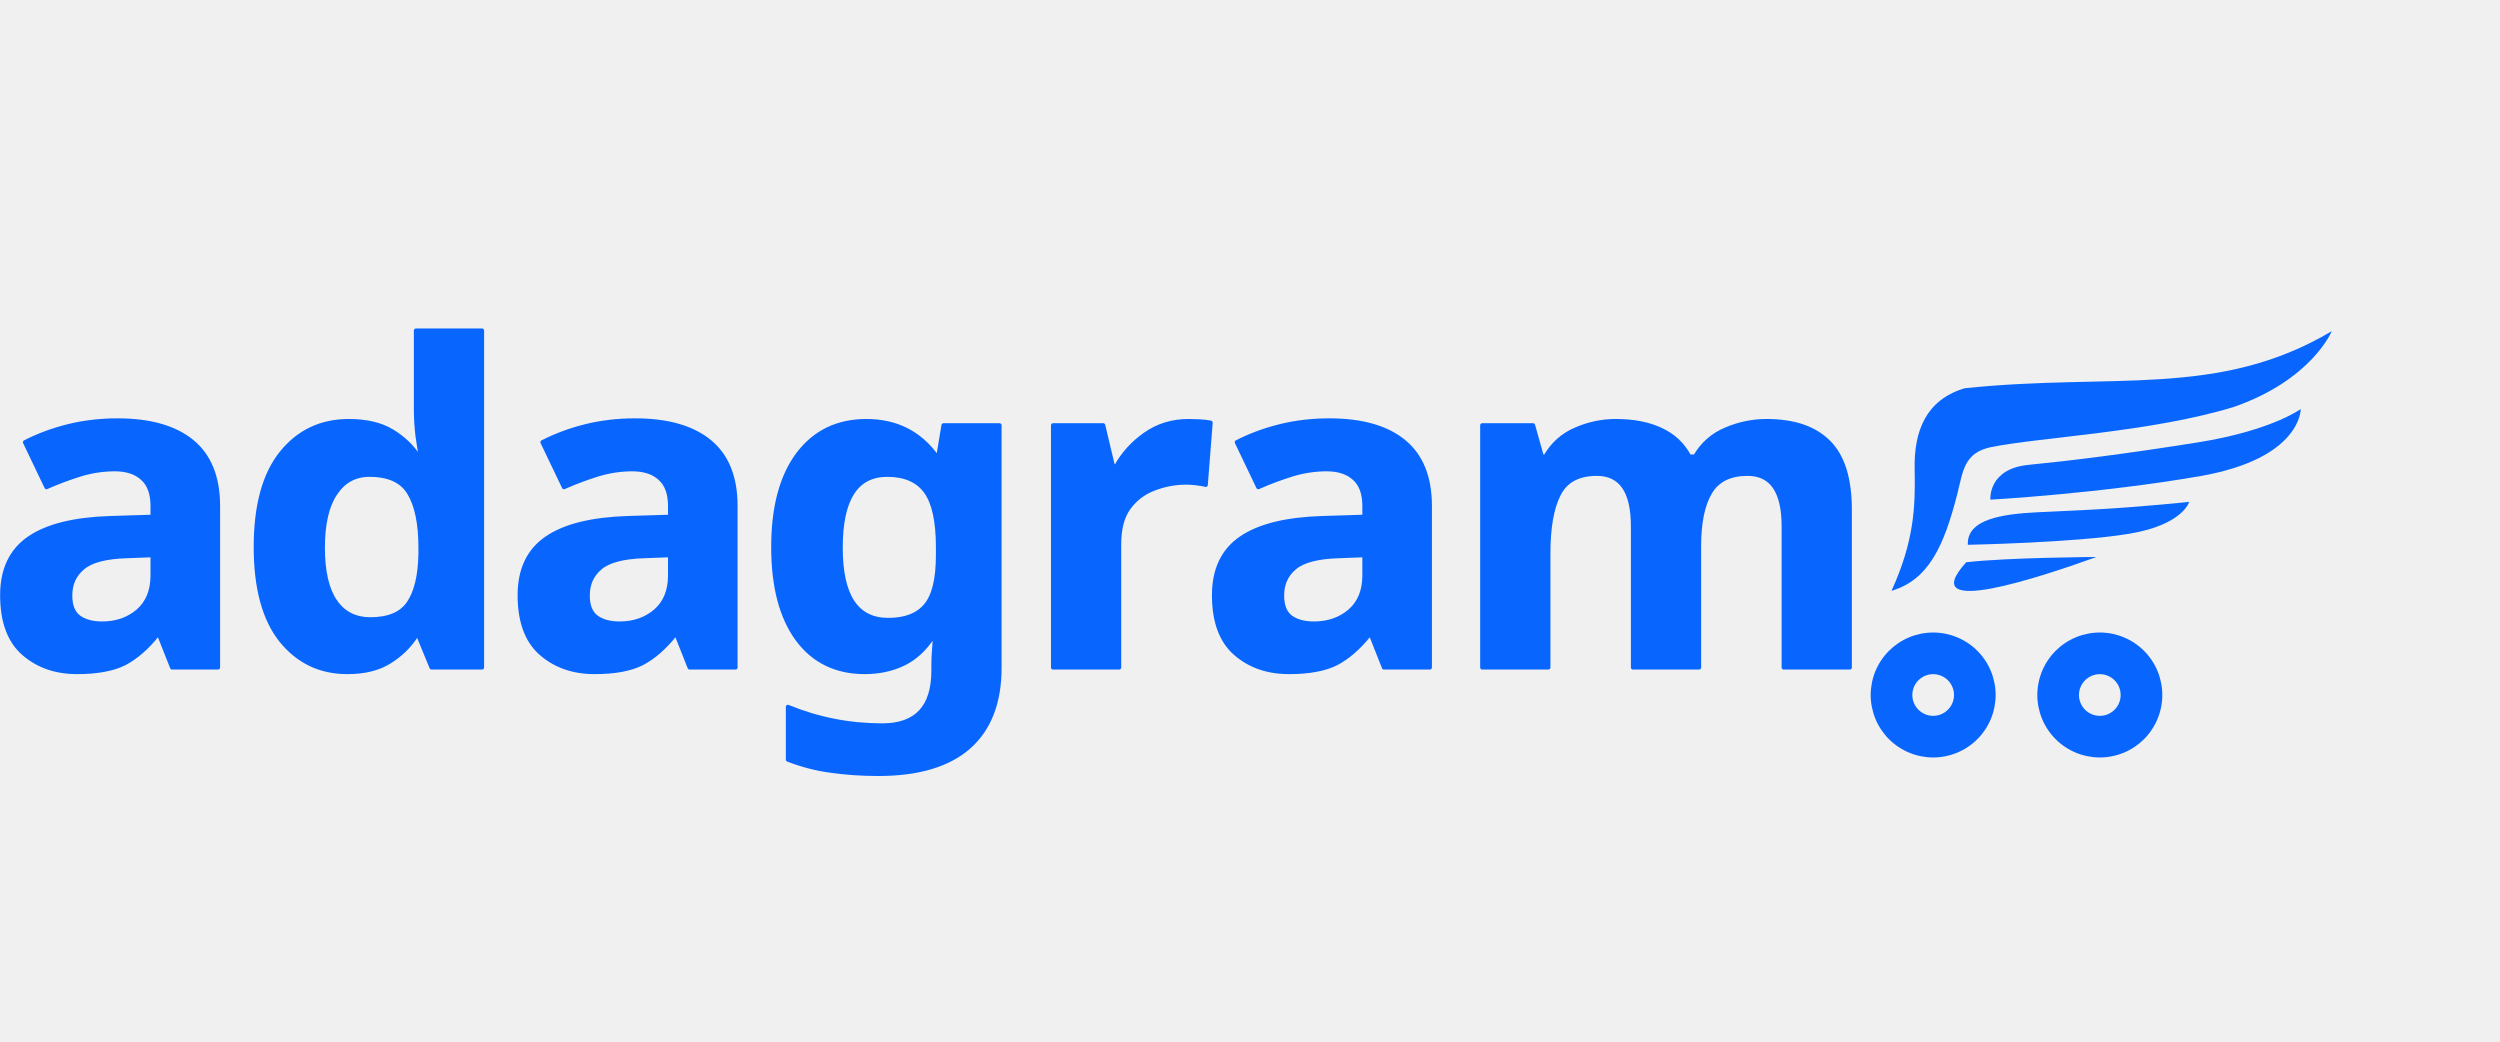
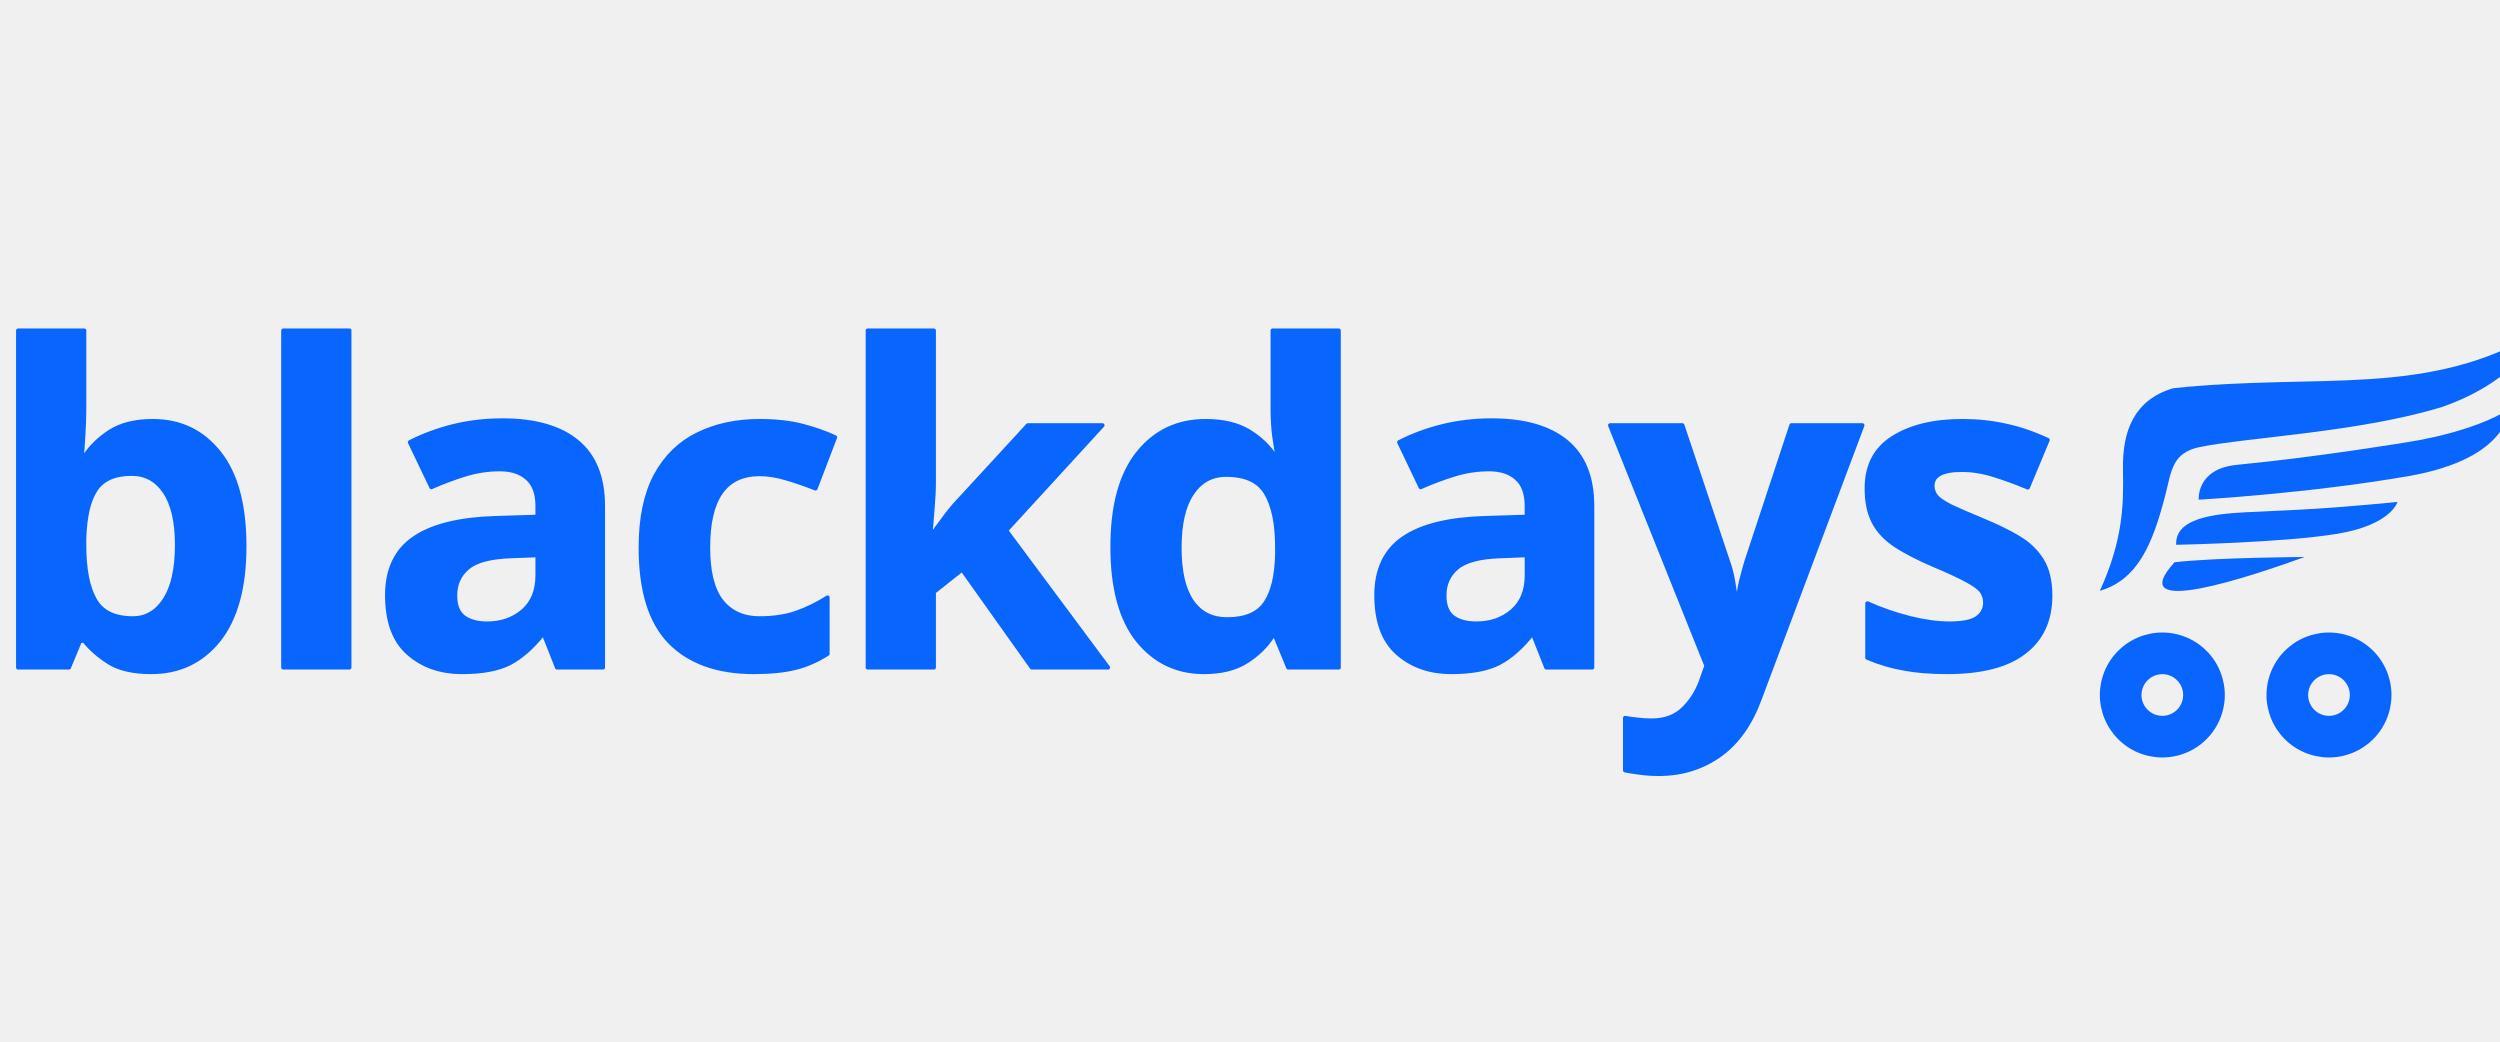
<svg xmlns="http://www.w3.org/2000/svg" width="120" height="50" viewBox="0 0 120 50" version="1.1" id="SVGRoot">
  <defs id="defs132">
    <rect x="11.236" y="7.285" width="69.721" height="10.07" id="rect3" />
    <rect x="12.943" y="23.094" width="88.414" height="18.186" id="rect1" />
    <rect x="-1.478" y="42.333" width="127.885" height="23.822" id="rect3454" />
    <clipPath id="b983e3c625">
      <path d="m 142,147.301 h 115 v 72.75 H 142 Z m 0,0" clip-rule="nonzero" id="path1144" />
    </clipPath>
    <clipPath id="0e8c13dd3a">
      <path d="m 70.262,116.359 h 89.156 v 70.5 H 70.262 Z m 0,0" clip-rule="nonzero" id="path1147" />
    </clipPath>
    <clipPath id="b983e3c625-3">
      <path d="m 142,147.301 h 115 v 72.75 H 142 Z m 0,0" clip-rule="nonzero" id="path1144-6" />
    </clipPath>
    <clipPath id="0e8c13dd3a-7">
      <path d="m 70.262,116.359 h 89.156 v 70.5 H 70.262 Z m 0,0" clip-rule="nonzero" id="path1147-5" />
    </clipPath>
    <clipPath id="b983e3c625-3-1">
      <path d="m 142,147.301 h 115 v 72.75 H 142 Z m 0,0" clip-rule="nonzero" id="path1144-6-2" />
    </clipPath>
  </defs>
  <g id="layer1" style="display:inline">
    <text xml:space="preserve" style="font-style:normal;font-variant:normal;font-weight:normal;font-stretch:normal;font-size:19.795px;line-height:0;font-family:Manrope;-inkscape-font-specification:Manrope;letter-spacing:-0.742px;fill:#0866ff;fill-opacity:1;stroke:none;stroke-width:0.2;stroke-linecap:round;stroke-linejoin:round;stroke-miterlimit:4;stroke-dasharray:none;stroke-opacity:1;paint-order:stroke markers fill" x="-0.787" y="32.039" id="text2">
-       <tspan id="tspan2" x="-0.787" y="32.039" style="font-style:normal;font-variant:normal;font-weight:600;font-stretch:normal;font-size:21.277px;font-family:'IBM Plex Sans';-inkscape-font-specification:'IBM Plex Sans Semi-Bold';word-spacing:0px;fill:#0866ff;fill-opacity:1;stroke:#0866ff;stroke-width:0.2;stroke-linecap:round;stroke-linejoin:round;stroke-miterlimit:4;stroke-dasharray:none;stroke-opacity:1;paint-order:stroke markers fill">adagram</tspan>
+       <tspan id="tspan2" x="-0.787" y="32.039" style="font-style:normal;font-variant:normal;font-weight:600;font-stretch:normal;font-size:21.277px;font-family:'IBM Plex Sans';-inkscape-font-specification:'IBM Plex Sans Semi-Bold';word-spacing:0px;fill:#0866ff;fill-opacity:1;stroke:#0866ff;stroke-width:0.2;stroke-linecap:round;stroke-linejoin:round;stroke-miterlimit:4;stroke-dasharray:none;stroke-opacity:1;paint-order:stroke markers fill">blackdays</tspan>
    </text>
-     <path fill="#ffffff" d="m 92.792,30.36 c -0.098,0 -0.196,0.005 -0.294,0.015 -0.098,0.01 -0.195,0.024 -0.291,0.044 -0.096,0.019 -0.192,0.043 -0.286,0.071 -0.093,0.028 -0.186,0.062 -0.277,0.099 -0.091,0.037 -0.179,0.08 -0.266,0.126 -0.087,0.046 -0.17,0.096 -0.252,0.151 -0.082,0.055 -0.161,0.113 -0.237,0.175 -0.075,0.062 -0.148,0.128 -0.218,0.198 -0.07,0.069 -0.136,0.142 -0.198,0.218 -0.062,0.076 -0.121,0.154 -0.175,0.236 -0.055,0.082 -0.105,0.166 -0.151,0.252 -0.046,0.087 -0.089,0.175 -0.126,0.266 -0.037,0.091 -0.071,0.184 -0.099,0.278 -0.028,0.094 -0.053,0.189 -0.071,0.285 -0.019,0.096 -0.034,0.193 -0.044,0.291 -0.01,0.098 -0.015,0.196 -0.015,0.294 0,0.098 0.005,0.196 0.015,0.294 0.01,0.098 0.024,0.195 0.044,0.291 0.019,0.096 0.043,0.192 0.071,0.286 0.028,0.094 0.062,0.186 0.099,0.277 0.037,0.091 0.08,0.179 0.126,0.266 0.046,0.087 0.096,0.17 0.151,0.252 0.055,0.082 0.113,0.161 0.175,0.237 0.062,0.076 0.128,0.148 0.198,0.218 0.069,0.07 0.142,0.136 0.218,0.198 0.076,0.062 0.155,0.121 0.237,0.175 0.082,0.055 0.166,0.105 0.252,0.151 0.087,0.046 0.175,0.089 0.266,0.126 0.091,0.037 0.184,0.071 0.277,0.099 0.094,0.028 0.19,0.053 0.286,0.071 0.096,0.019 0.193,0.034 0.291,0.044 0.098,0.01 0.196,0.015 0.294,0.015 0.098,0 0.197,-0.005 0.294,-0.015 0.098,-0.01 0.195,-0.024 0.291,-0.044 0.096,-0.019 0.192,-0.043 0.285,-0.071 0.094,-0.028 0.187,-0.062 0.278,-0.099 0.091,-0.037 0.179,-0.08 0.266,-0.126 0.087,-0.046 0.17,-0.096 0.252,-0.151 0.082,-0.055 0.161,-0.113 0.236,-0.175 0.076,-0.062 0.149,-0.128 0.218,-0.198 0.07,-0.069 0.136,-0.142 0.198,-0.218 0.062,-0.076 0.121,-0.155 0.175,-0.237 0.055,-0.082 0.105,-0.166 0.151,-0.252 0.046,-0.087 0.089,-0.175 0.126,-0.266 0.037,-0.091 0.071,-0.184 0.099,-0.277 0.028,-0.094 0.053,-0.19 0.071,-0.286 0.019,-0.096 0.034,-0.193 0.044,-0.291 0.01,-0.098 0.015,-0.196 0.015,-0.294 0,-0.098 -0.005,-0.197 -0.015,-0.294 -0.01,-0.098 -0.024,-0.195 -0.044,-0.291 -0.019,-0.096 -0.043,-0.192 -0.071,-0.285 -0.028,-0.094 -0.062,-0.187 -0.099,-0.278 -0.037,-0.091 -0.08,-0.179 -0.126,-0.266 -0.046,-0.087 -0.096,-0.17 -0.151,-0.252 -0.055,-0.082 -0.113,-0.161 -0.175,-0.236 -0.062,-0.076 -0.128,-0.149 -0.198,-0.218 -0.069,-0.07 -0.142,-0.136 -0.218,-0.198 -0.075,-0.062 -0.154,-0.121 -0.236,-0.175 -0.082,-0.055 -0.166,-0.105 -0.252,-0.151 -0.087,-0.046 -0.175,-0.089 -0.266,-0.126 -0.091,-0.037 -0.184,-0.071 -0.278,-0.099 -0.093,-0.028 -0.189,-0.053 -0.285,-0.071 -0.096,-0.019 -0.193,-0.034 -0.291,-0.044 -0.098,-0.01 -0.196,-0.015 -0.294,-0.015 z m 0,4 c -0.065,0 -0.13,-0.006 -0.195,-0.019 -0.064,-0.012 -0.127,-0.032 -0.188,-0.057 -0.06,-0.025 -0.118,-0.056 -0.172,-0.092 -0.055,-0.037 -0.105,-0.078 -0.152,-0.125 -0.046,-0.046 -0.088,-0.097 -0.125,-0.152 -0.036,-0.054 -0.067,-0.112 -0.092,-0.172 -0.025,-0.061 -0.044,-0.123 -0.057,-0.188 -0.013,-0.064 -0.019,-0.13 -0.019,-0.195 0,-0.066 0.007,-0.131 0.019,-0.195 0.013,-0.064 0.032,-0.127 0.057,-0.188 0.025,-0.06 0.056,-0.118 0.092,-0.172 0.037,-0.055 0.078,-0.105 0.125,-0.152 0.046,-0.046 0.097,-0.088 0.152,-0.125 0.054,-0.036 0.112,-0.067 0.172,-0.092 0.061,-0.025 0.123,-0.044 0.188,-0.057 0.064,-0.013 0.13,-0.019 0.195,-0.019 0.066,0 0.131,0.006 0.195,0.019 0.064,0.012 0.127,0.032 0.188,0.057 0.06,0.025 0.118,0.056 0.172,0.092 0.055,0.037 0.105,0.078 0.152,0.125 0.046,0.046 0.088,0.097 0.125,0.152 0.036,0.054 0.067,0.112 0.092,0.172 0.025,0.061 0.044,0.123 0.057,0.188 0.013,0.064 0.019,0.13 0.019,0.195 0,0.065 -0.007,0.13 -0.019,0.195 -0.013,0.064 -0.032,0.127 -0.057,0.188 -0.025,0.06 -0.056,0.118 -0.092,0.172 -0.037,0.055 -0.078,0.105 -0.125,0.152 -0.046,0.046 -0.097,0.088 -0.152,0.125 -0.054,0.036 -0.112,0.067 -0.172,0.092 -0.061,0.025 -0.123,0.044 -0.188,0.057 -0.064,0.013 -0.13,0.019 -0.195,0.019 z m 0,0" fill-opacity="1" fill-rule="nonzero" id="path1160" style="display:inline;fill:#0866ff;fill-opacity:1;stroke-width:0.177" />
-     <path fill="#ffffff" d="m 100.791,30.36 c -0.098,0 -0.196,0.005 -0.294,0.015 -0.098,0.01 -0.195,0.024 -0.291,0.044 -0.096,0.019 -0.192,0.043 -0.285,0.071 -0.094,0.028 -0.187,0.062 -0.278,0.099 -0.091,0.037 -0.179,0.08 -0.266,0.126 -0.087,0.046 -0.17,0.096 -0.252,0.151 -0.082,0.055 -0.161,0.113 -0.237,0.175 -0.075,0.062 -0.148,0.128 -0.218,0.198 -0.07,0.069 -0.136,0.142 -0.198,0.218 -0.062,0.076 -0.121,0.154 -0.175,0.236 -0.055,0.082 -0.105,0.166 -0.151,0.252 -0.046,0.087 -0.089,0.175 -0.126,0.266 -0.037,0.091 -0.071,0.184 -0.099,0.278 -0.028,0.094 -0.053,0.189 -0.071,0.285 -0.019,0.096 -0.034,0.193 -0.044,0.291 -0.01,0.098 -0.015,0.196 -0.015,0.294 0,0.098 0.005,0.196 0.015,0.294 0.01,0.098 0.024,0.195 0.044,0.291 0.019,0.096 0.043,0.192 0.071,0.286 0.028,0.094 0.062,0.186 0.099,0.277 0.037,0.091 0.08,0.179 0.126,0.266 0.046,0.087 0.096,0.17 0.151,0.252 0.055,0.082 0.113,0.161 0.175,0.237 0.062,0.076 0.128,0.148 0.198,0.218 0.069,0.07 0.142,0.136 0.218,0.198 0.076,0.062 0.155,0.121 0.237,0.175 0.082,0.055 0.166,0.105 0.252,0.151 0.087,0.046 0.175,0.089 0.266,0.126 0.091,0.037 0.184,0.071 0.278,0.099 0.093,0.028 0.189,0.053 0.285,0.071 0.096,0.019 0.193,0.034 0.291,0.044 0.098,0.01 0.196,0.015 0.294,0.015 0.098,0 0.197,-0.005 0.294,-0.015 0.098,-0.01 0.195,-0.024 0.291,-0.044 0.096,-0.019 0.192,-0.043 0.285,-0.071 0.094,-0.028 0.187,-0.062 0.278,-0.099 0.091,-0.037 0.179,-0.08 0.266,-0.126 0.087,-0.046 0.17,-0.096 0.252,-0.151 0.082,-0.055 0.161,-0.113 0.237,-0.175 0.075,-0.062 0.148,-0.128 0.218,-0.198 0.07,-0.069 0.136,-0.142 0.198,-0.218 0.062,-0.076 0.121,-0.155 0.175,-0.237 0.055,-0.082 0.105,-0.166 0.151,-0.252 0.046,-0.087 0.089,-0.175 0.126,-0.266 0.037,-0.091 0.071,-0.184 0.099,-0.277 0.028,-0.094 0.053,-0.19 0.071,-0.286 0.019,-0.096 0.034,-0.193 0.044,-0.291 0.01,-0.098 0.015,-0.196 0.015,-0.294 0,-0.098 -0.005,-0.197 -0.015,-0.294 -0.01,-0.098 -0.024,-0.195 -0.044,-0.291 -0.019,-0.096 -0.043,-0.192 -0.071,-0.285 -0.028,-0.094 -0.062,-0.187 -0.099,-0.278 -0.037,-0.091 -0.08,-0.179 -0.126,-0.266 -0.046,-0.087 -0.096,-0.17 -0.151,-0.252 -0.055,-0.082 -0.113,-0.161 -0.175,-0.236 -0.062,-0.076 -0.128,-0.149 -0.198,-0.218 -0.069,-0.07 -0.142,-0.136 -0.218,-0.198 -0.075,-0.062 -0.154,-0.121 -0.236,-0.175 -0.082,-0.055 -0.166,-0.105 -0.252,-0.151 -0.087,-0.046 -0.175,-0.089 -0.266,-0.126 -0.091,-0.037 -0.184,-0.071 -0.278,-0.099 -0.093,-0.028 -0.189,-0.053 -0.285,-0.071 -0.096,-0.019 -0.193,-0.034 -0.291,-0.044 -0.098,-0.01 -0.196,-0.015 -0.294,-0.015 z m 0,4 c -0.065,0 -0.13,-0.006 -0.195,-0.019 -0.064,-0.012 -0.127,-0.032 -0.188,-0.057 -0.06,-0.025 -0.118,-0.056 -0.172,-0.092 -0.055,-0.037 -0.105,-0.078 -0.152,-0.125 -0.046,-0.046 -0.088,-0.097 -0.125,-0.152 -0.036,-0.054 -0.067,-0.112 -0.092,-0.172 -0.025,-0.061 -0.044,-0.123 -0.057,-0.188 -0.013,-0.064 -0.019,-0.13 -0.019,-0.195 0,-0.066 0.006,-0.131 0.019,-0.195 0.013,-0.064 0.032,-0.127 0.057,-0.188 0.025,-0.06 0.056,-0.118 0.092,-0.172 0.037,-0.055 0.078,-0.105 0.125,-0.152 0.046,-0.046 0.097,-0.088 0.152,-0.125 0.054,-0.036 0.112,-0.067 0.172,-0.092 0.061,-0.025 0.123,-0.044 0.188,-0.057 0.064,-0.013 0.13,-0.019 0.195,-0.019 0.066,0 0.131,0.006 0.195,0.019 0.064,0.012 0.127,0.032 0.188,0.057 0.06,0.025 0.118,0.056 0.172,0.092 0.055,0.037 0.105,0.078 0.152,0.125 0.046,0.046 0.088,0.097 0.125,0.152 0.036,0.054 0.067,0.112 0.092,0.172 0.025,0.061 0.044,0.123 0.057,0.188 0.013,0.064 0.019,0.13 0.019,0.195 0,0.065 -0.006,0.13 -0.019,0.195 -0.013,0.064 -0.032,0.127 -0.057,0.188 -0.025,0.06 -0.056,0.118 -0.092,0.172 -0.037,0.055 -0.078,0.105 -0.125,0.152 -0.046,0.046 -0.097,0.088 -0.152,0.125 -0.054,0.036 -0.112,0.067 -0.172,0.092 -0.061,0.025 -0.123,0.044 -0.188,0.057 -0.064,0.013 -0.13,0.019 -0.195,0.019 z m 0,0" fill-opacity="1" fill-rule="nonzero" id="path1162" style="display:inline;fill:#0866ff;fill-opacity:1;stroke-width:0.177" />
-     <path style="display:inline;fill:#0866ff;fill-opacity:1;stroke:none;stroke-width:0.228;stroke-opacity:1" d="m 90.792,28.36 c 1.087,-2.39 1.149,-4.023 1.111,-5.832 -0.038,-1.863 0.555,-3.342 2.406,-3.893 7.111,-0.747 12.172,0.491 17.616,-2.738 0,0 -0.958,2.335 -4.7,3.636 -3.972,1.218 -9.338,1.455 -11.66,1.93 -1.296,0.276 -1.333,1.134 -1.618,2.26 -0.64,2.498 -1.373,4.108 -3.154,4.636" id="path33289-7" />
-     <path style="display:inline;fill:#0866ff;fill-opacity:1;stroke:none;stroke-width:0.262;stroke-opacity:1" d="m 94.377,26.988 c 1.992,-0.23 6.252,-0.253 6.252,-0.253 -2.532,0.911 -8.758,3.022 -6.252,0.253 z" id="path33287-0" />
-     <path style="display:inline;fill:#0866ff;fill-opacity:1;stroke:none;stroke-width:0.262;stroke-opacity:1" d="m 94.456,26.152 c -0.061,-1.233 1.655,-1.478 3.329,-1.563 1.001,-0.046 2.004,-0.092 2.565,-0.123 2.351,-0.123 4.731,-0.376 4.731,-0.376 0,0 -0.297,1.104 -2.891,1.532 -2.585,0.429 -7.733,0.528 -7.733,0.528 z" id="path33285-9" />
-     <path style="display:inline;fill:#0866ff;fill-opacity:1;stroke:none;stroke-width:0.262;stroke-opacity:1" d="m 95.539,23.984 c 0,0 -0.133,-1.479 1.829,-1.671 1.961,-0.192 4.617,-0.519 8.131,-1.079 3.515,-0.559 4.936,-1.6 4.936,-1.6 0,0 0.04,2.365 -4.802,3.215 -4.832,0.843 -10.093,1.135 -10.093,1.135 z" id="path1156-3" />
+     <path fill="#ffffff" d="m 103.792,30.36 c -0.098,0 -0.196,0.005 -0.294,0.015 -0.098,0.01 -0.195,0.024 -0.291,0.044 -0.096,0.019 -0.192,0.043 -0.286,0.071 -0.093,0.028 -0.186,0.062 -0.277,0.099 -0.091,0.037 -0.179,0.08 -0.266,0.126 -0.087,0.046 -0.17,0.096 -0.252,0.151 -0.082,0.055 -0.161,0.113 -0.237,0.175 -0.075,0.062 -0.148,0.128 -0.218,0.198 -0.07,0.069 -0.136,0.142 -0.198,0.218 -0.062,0.076 -0.121,0.154 -0.175,0.236 -0.055,0.082 -0.105,0.166 -0.151,0.252 -0.046,0.087 -0.089,0.175 -0.126,0.266 -0.037,0.091 -0.071,0.184 -0.099,0.278 -0.028,0.094 -0.053,0.189 -0.071,0.285 -0.019,0.096 -0.034,0.193 -0.044,0.291 -0.01,0.098 -0.015,0.196 -0.015,0.294 0,0.098 0.005,0.196 0.015,0.294 0.01,0.098 0.024,0.195 0.044,0.291 0.019,0.096 0.043,0.192 0.071,0.286 0.028,0.094 0.062,0.186 0.099,0.277 0.037,0.091 0.08,0.179 0.126,0.266 0.046,0.087 0.096,0.17 0.151,0.252 0.055,0.082 0.113,0.161 0.175,0.237 0.062,0.076 0.128,0.148 0.198,0.218 0.069,0.07 0.142,0.136 0.218,0.198 0.076,0.062 0.155,0.121 0.237,0.175 0.082,0.055 0.166,0.105 0.252,0.151 0.087,0.046 0.175,0.089 0.266,0.126 0.091,0.037 0.184,0.071 0.277,0.099 0.094,0.028 0.19,0.053 0.286,0.071 0.096,0.019 0.193,0.034 0.291,0.044 0.098,0.01 0.196,0.015 0.294,0.015 0.098,0 0.197,-0.005 0.294,-0.015 0.098,-0.01 0.195,-0.024 0.291,-0.044 0.096,-0.019 0.192,-0.043 0.285,-0.071 0.094,-0.028 0.187,-0.062 0.278,-0.099 0.091,-0.037 0.179,-0.08 0.266,-0.126 0.087,-0.046 0.17,-0.096 0.252,-0.151 0.082,-0.055 0.161,-0.113 0.236,-0.175 0.076,-0.062 0.149,-0.128 0.218,-0.198 0.07,-0.069 0.136,-0.142 0.198,-0.218 0.062,-0.076 0.121,-0.155 0.175,-0.237 0.055,-0.082 0.105,-0.166 0.151,-0.252 0.046,-0.087 0.089,-0.175 0.126,-0.266 0.037,-0.091 0.071,-0.184 0.099,-0.277 0.028,-0.094 0.053,-0.19 0.071,-0.286 0.019,-0.096 0.034,-0.193 0.044,-0.291 0.01,-0.098 0.015,-0.196 0.015,-0.294 0,-0.098 -0.005,-0.197 -0.015,-0.294 -0.01,-0.098 -0.024,-0.195 -0.044,-0.291 -0.019,-0.096 -0.043,-0.192 -0.071,-0.285 -0.028,-0.094 -0.062,-0.187 -0.099,-0.278 -0.037,-0.091 -0.08,-0.179 -0.126,-0.266 -0.046,-0.087 -0.096,-0.17 -0.151,-0.252 -0.055,-0.082 -0.113,-0.161 -0.175,-0.236 -0.062,-0.076 -0.128,-0.149 -0.198,-0.218 -0.069,-0.07 -0.142,-0.136 -0.218,-0.198 -0.075,-0.062 -0.154,-0.121 -0.236,-0.175 -0.082,-0.055 -0.166,-0.105 -0.252,-0.151 -0.087,-0.046 -0.175,-0.089 -0.266,-0.126 -0.091,-0.037 -0.184,-0.071 -0.278,-0.099 -0.093,-0.028 -0.189,-0.053 -0.285,-0.071 -0.096,-0.019 -0.193,-0.034 -0.291,-0.044 -0.098,-0.01 -0.196,-0.015 -0.294,-0.015 z m 0,4 c -0.065,0 -0.13,-0.006 -0.195,-0.019 -0.064,-0.012 -0.127,-0.032 -0.188,-0.057 -0.06,-0.025 -0.118,-0.056 -0.172,-0.092 -0.055,-0.037 -0.105,-0.078 -0.152,-0.125 -0.046,-0.046 -0.088,-0.097 -0.125,-0.152 -0.036,-0.054 -0.067,-0.112 -0.092,-0.172 -0.025,-0.061 -0.044,-0.123 -0.057,-0.188 -0.013,-0.064 -0.019,-0.13 -0.019,-0.195 0,-0.066 0.007,-0.131 0.019,-0.195 0.013,-0.064 0.032,-0.127 0.057,-0.188 0.025,-0.06 0.056,-0.118 0.092,-0.172 0.037,-0.055 0.078,-0.105 0.125,-0.152 0.046,-0.046 0.097,-0.088 0.152,-0.125 0.054,-0.036 0.112,-0.067 0.172,-0.092 0.061,-0.025 0.123,-0.044 0.188,-0.057 0.064,-0.013 0.13,-0.019 0.195,-0.019 0.066,0 0.131,0.006 0.195,0.019 0.064,0.012 0.127,0.032 0.188,0.057 0.06,0.025 0.118,0.056 0.172,0.092 0.055,0.037 0.105,0.078 0.152,0.125 0.046,0.046 0.088,0.097 0.125,0.152 0.036,0.054 0.067,0.112 0.092,0.172 0.025,0.061 0.044,0.123 0.057,0.188 0.013,0.064 0.019,0.13 0.019,0.195 0,0.065 -0.007,0.13 -0.019,0.195 -0.013,0.064 -0.032,0.127 -0.057,0.188 -0.025,0.06 -0.056,0.118 -0.092,0.172 -0.037,0.055 -0.078,0.105 -0.125,0.152 -0.046,0.046 -0.097,0.088 -0.152,0.125 -0.054,0.036 -0.112,0.067 -0.172,0.092 -0.061,0.025 -0.123,0.044 -0.188,0.057 -0.064,0.013 -0.13,0.019 -0.195,0.019 z m 0,0" fill-opacity="1" fill-rule="nonzero" id="path1160" style="display:inline;fill:#0866ff;fill-opacity:1;stroke-width:0.177" />
+     <path fill="#ffffff" d="m 111.791,30.36 c -0.098,0 -0.196,0.005 -0.294,0.015 -0.098,0.01 -0.195,0.024 -0.291,0.044 -0.096,0.019 -0.192,0.043 -0.285,0.071 -0.094,0.028 -0.187,0.062 -0.278,0.099 -0.091,0.037 -0.179,0.08 -0.266,0.126 -0.087,0.046 -0.17,0.096 -0.252,0.151 -0.082,0.055 -0.161,0.113 -0.237,0.175 -0.075,0.062 -0.148,0.128 -0.218,0.198 -0.07,0.069 -0.136,0.142 -0.198,0.218 -0.062,0.076 -0.121,0.154 -0.175,0.236 -0.055,0.082 -0.105,0.166 -0.151,0.252 -0.046,0.087 -0.089,0.175 -0.126,0.266 -0.037,0.091 -0.071,0.184 -0.099,0.278 -0.028,0.094 -0.053,0.189 -0.071,0.285 -0.019,0.096 -0.034,0.193 -0.044,0.291 -0.01,0.098 -0.015,0.196 -0.015,0.294 0,0.098 0.005,0.196 0.015,0.294 0.01,0.098 0.024,0.195 0.044,0.291 0.019,0.096 0.043,0.192 0.071,0.286 0.028,0.094 0.062,0.186 0.099,0.277 0.037,0.091 0.08,0.179 0.126,0.266 0.046,0.087 0.096,0.17 0.151,0.252 0.055,0.082 0.113,0.161 0.175,0.237 0.062,0.076 0.128,0.148 0.198,0.218 0.069,0.07 0.142,0.136 0.218,0.198 0.076,0.062 0.155,0.121 0.237,0.175 0.082,0.055 0.166,0.105 0.252,0.151 0.087,0.046 0.175,0.089 0.266,0.126 0.091,0.037 0.184,0.071 0.278,0.099 0.093,0.028 0.189,0.053 0.285,0.071 0.096,0.019 0.193,0.034 0.291,0.044 0.098,0.01 0.196,0.015 0.294,0.015 0.098,0 0.197,-0.005 0.294,-0.015 0.098,-0.01 0.195,-0.024 0.291,-0.044 0.096,-0.019 0.192,-0.043 0.285,-0.071 0.094,-0.028 0.187,-0.062 0.278,-0.099 0.091,-0.037 0.179,-0.08 0.266,-0.126 0.087,-0.046 0.17,-0.096 0.252,-0.151 0.082,-0.055 0.161,-0.113 0.237,-0.175 0.075,-0.062 0.148,-0.128 0.218,-0.198 0.07,-0.069 0.136,-0.142 0.198,-0.218 0.062,-0.076 0.121,-0.155 0.175,-0.237 0.055,-0.082 0.105,-0.166 0.151,-0.252 0.046,-0.087 0.089,-0.175 0.126,-0.266 0.037,-0.091 0.071,-0.184 0.099,-0.277 0.028,-0.094 0.053,-0.19 0.071,-0.286 0.019,-0.096 0.034,-0.193 0.044,-0.291 0.01,-0.098 0.015,-0.196 0.015,-0.294 0,-0.098 -0.005,-0.197 -0.015,-0.294 -0.01,-0.098 -0.024,-0.195 -0.044,-0.291 -0.019,-0.096 -0.043,-0.192 -0.071,-0.285 -0.028,-0.094 -0.062,-0.187 -0.099,-0.278 -0.037,-0.091 -0.08,-0.179 -0.126,-0.266 -0.046,-0.087 -0.096,-0.17 -0.151,-0.252 -0.055,-0.082 -0.113,-0.161 -0.175,-0.236 -0.062,-0.076 -0.128,-0.149 -0.198,-0.218 -0.069,-0.07 -0.142,-0.136 -0.218,-0.198 -0.075,-0.062 -0.154,-0.121 -0.236,-0.175 -0.082,-0.055 -0.166,-0.105 -0.252,-0.151 -0.087,-0.046 -0.175,-0.089 -0.266,-0.126 -0.091,-0.037 -0.184,-0.071 -0.278,-0.099 -0.093,-0.028 -0.189,-0.053 -0.285,-0.071 -0.096,-0.019 -0.193,-0.034 -0.291,-0.044 -0.098,-0.01 -0.196,-0.015 -0.294,-0.015 z m 0,4 c -0.065,0 -0.13,-0.006 -0.195,-0.019 -0.064,-0.012 -0.127,-0.032 -0.188,-0.057 -0.06,-0.025 -0.118,-0.056 -0.172,-0.092 -0.055,-0.037 -0.105,-0.078 -0.152,-0.125 -0.046,-0.046 -0.088,-0.097 -0.125,-0.152 -0.036,-0.054 -0.067,-0.112 -0.092,-0.172 -0.025,-0.061 -0.044,-0.123 -0.057,-0.188 -0.013,-0.064 -0.019,-0.13 -0.019,-0.195 0,-0.066 0.006,-0.131 0.019,-0.195 0.013,-0.064 0.032,-0.127 0.057,-0.188 0.025,-0.06 0.056,-0.118 0.092,-0.172 0.037,-0.055 0.078,-0.105 0.125,-0.152 0.046,-0.046 0.097,-0.088 0.152,-0.125 0.054,-0.036 0.112,-0.067 0.172,-0.092 0.061,-0.025 0.123,-0.044 0.188,-0.057 0.064,-0.013 0.13,-0.019 0.195,-0.019 0.066,0 0.131,0.006 0.195,0.019 0.064,0.012 0.127,0.032 0.188,0.057 0.06,0.025 0.118,0.056 0.172,0.092 0.055,0.037 0.105,0.078 0.152,0.125 0.046,0.046 0.088,0.097 0.125,0.152 0.036,0.054 0.067,0.112 0.092,0.172 0.025,0.061 0.044,0.123 0.057,0.188 0.013,0.064 0.019,0.13 0.019,0.195 0,0.065 -0.006,0.13 -0.019,0.195 -0.013,0.064 -0.032,0.127 -0.057,0.188 -0.025,0.06 -0.056,0.118 -0.092,0.172 -0.037,0.055 -0.078,0.105 -0.125,0.152 -0.046,0.046 -0.097,0.088 -0.152,0.125 -0.054,0.036 -0.112,0.067 -0.172,0.092 -0.061,0.025 -0.123,0.044 -0.188,0.057 -0.064,0.013 -0.13,0.019 -0.195,0.019 z m 0,0" fill-opacity="1" fill-rule="nonzero" id="path1162" style="display:inline;fill:#0866ff;fill-opacity:1;stroke-width:0.177" />
+     <path style="display:inline;fill:#0866ff;fill-opacity:1;stroke:none;stroke-width:0.228;stroke-opacity:1" d="m 100.792,28.36 c 1.087,-2.39 1.149,-4.023 1.111,-5.832 -0.038,-1.863 0.555,-3.342 2.406,-3.893 7.111,-0.747 12.172,0.491 17.616,-2.738 0,0 -0.958,2.335 -4.7,3.636 -3.972,1.218 -9.338,1.455 -11.66,1.93 -1.296,0.276 -1.333,1.134 -1.618,2.26 -0.64,2.498 -1.373,4.108 -3.154,4.636" id="path33289-7" />
+     <path style="display:inline;fill:#0866ff;fill-opacity:1;stroke:none;stroke-width:0.262;stroke-opacity:1" d="m 104.377,26.988 c 1.992,-0.23 6.252,-0.253 6.252,-0.253 -2.532,0.911 -8.758,3.022 -6.252,0.253 z" id="path33287-0" />
+     <path style="display:inline;fill:#0866ff;fill-opacity:1;stroke:none;stroke-width:0.262;stroke-opacity:1" d="m 104.456,26.152 c -0.061,-1.233 1.655,-1.478 3.329,-1.563 1.001,-0.046 2.004,-0.092 2.565,-0.123 2.351,-0.123 4.731,-0.376 4.731,-0.376 0,0 -0.297,1.104 -2.891,1.532 -2.585,0.429 -7.733,0.528 -7.733,0.528 z" id="path33285-9" />
+     <path style="display:inline;fill:#0866ff;fill-opacity:1;stroke:none;stroke-width:0.262;stroke-opacity:1" d="m 105.539,23.984 c 0,0 -0.133,-1.479 1.829,-1.671 1.961,-0.192 4.617,-0.519 8.131,-1.079 3.515,-0.559 4.936,-1.6 4.936,-1.6 0,0 0.04,2.365 -4.802,3.215 -4.832,0.843 -10.093,1.135 -10.093,1.135 z" id="path1156-3" />
  </g>
  <g id="layer2" style="display:inline" />
  <g id="layer3" style="display:inline" />
  <g id="layer4" style="display:none">
    <rect style="display:inline;opacity:0.557;fill:#ff5e00;fill-opacity:1;stroke:#0069f5;stroke-width:0;stroke-linecap:round;stroke-linejoin:round;paint-order:stroke fill markers" id="rect1592-1" width="15" height="15" x="1.8808064e-06" y="15" />
    <rect style="display:inline;opacity:0.557;fill:#ff0000;stroke:#0069f5;stroke-width:0;stroke-linecap:round;stroke-linejoin:round;paint-order:stroke fill markers" id="rect1592" width="120" height="15" x="1.8808064e-06" y="6.7562792e-07" />
  </g>
</svg>
